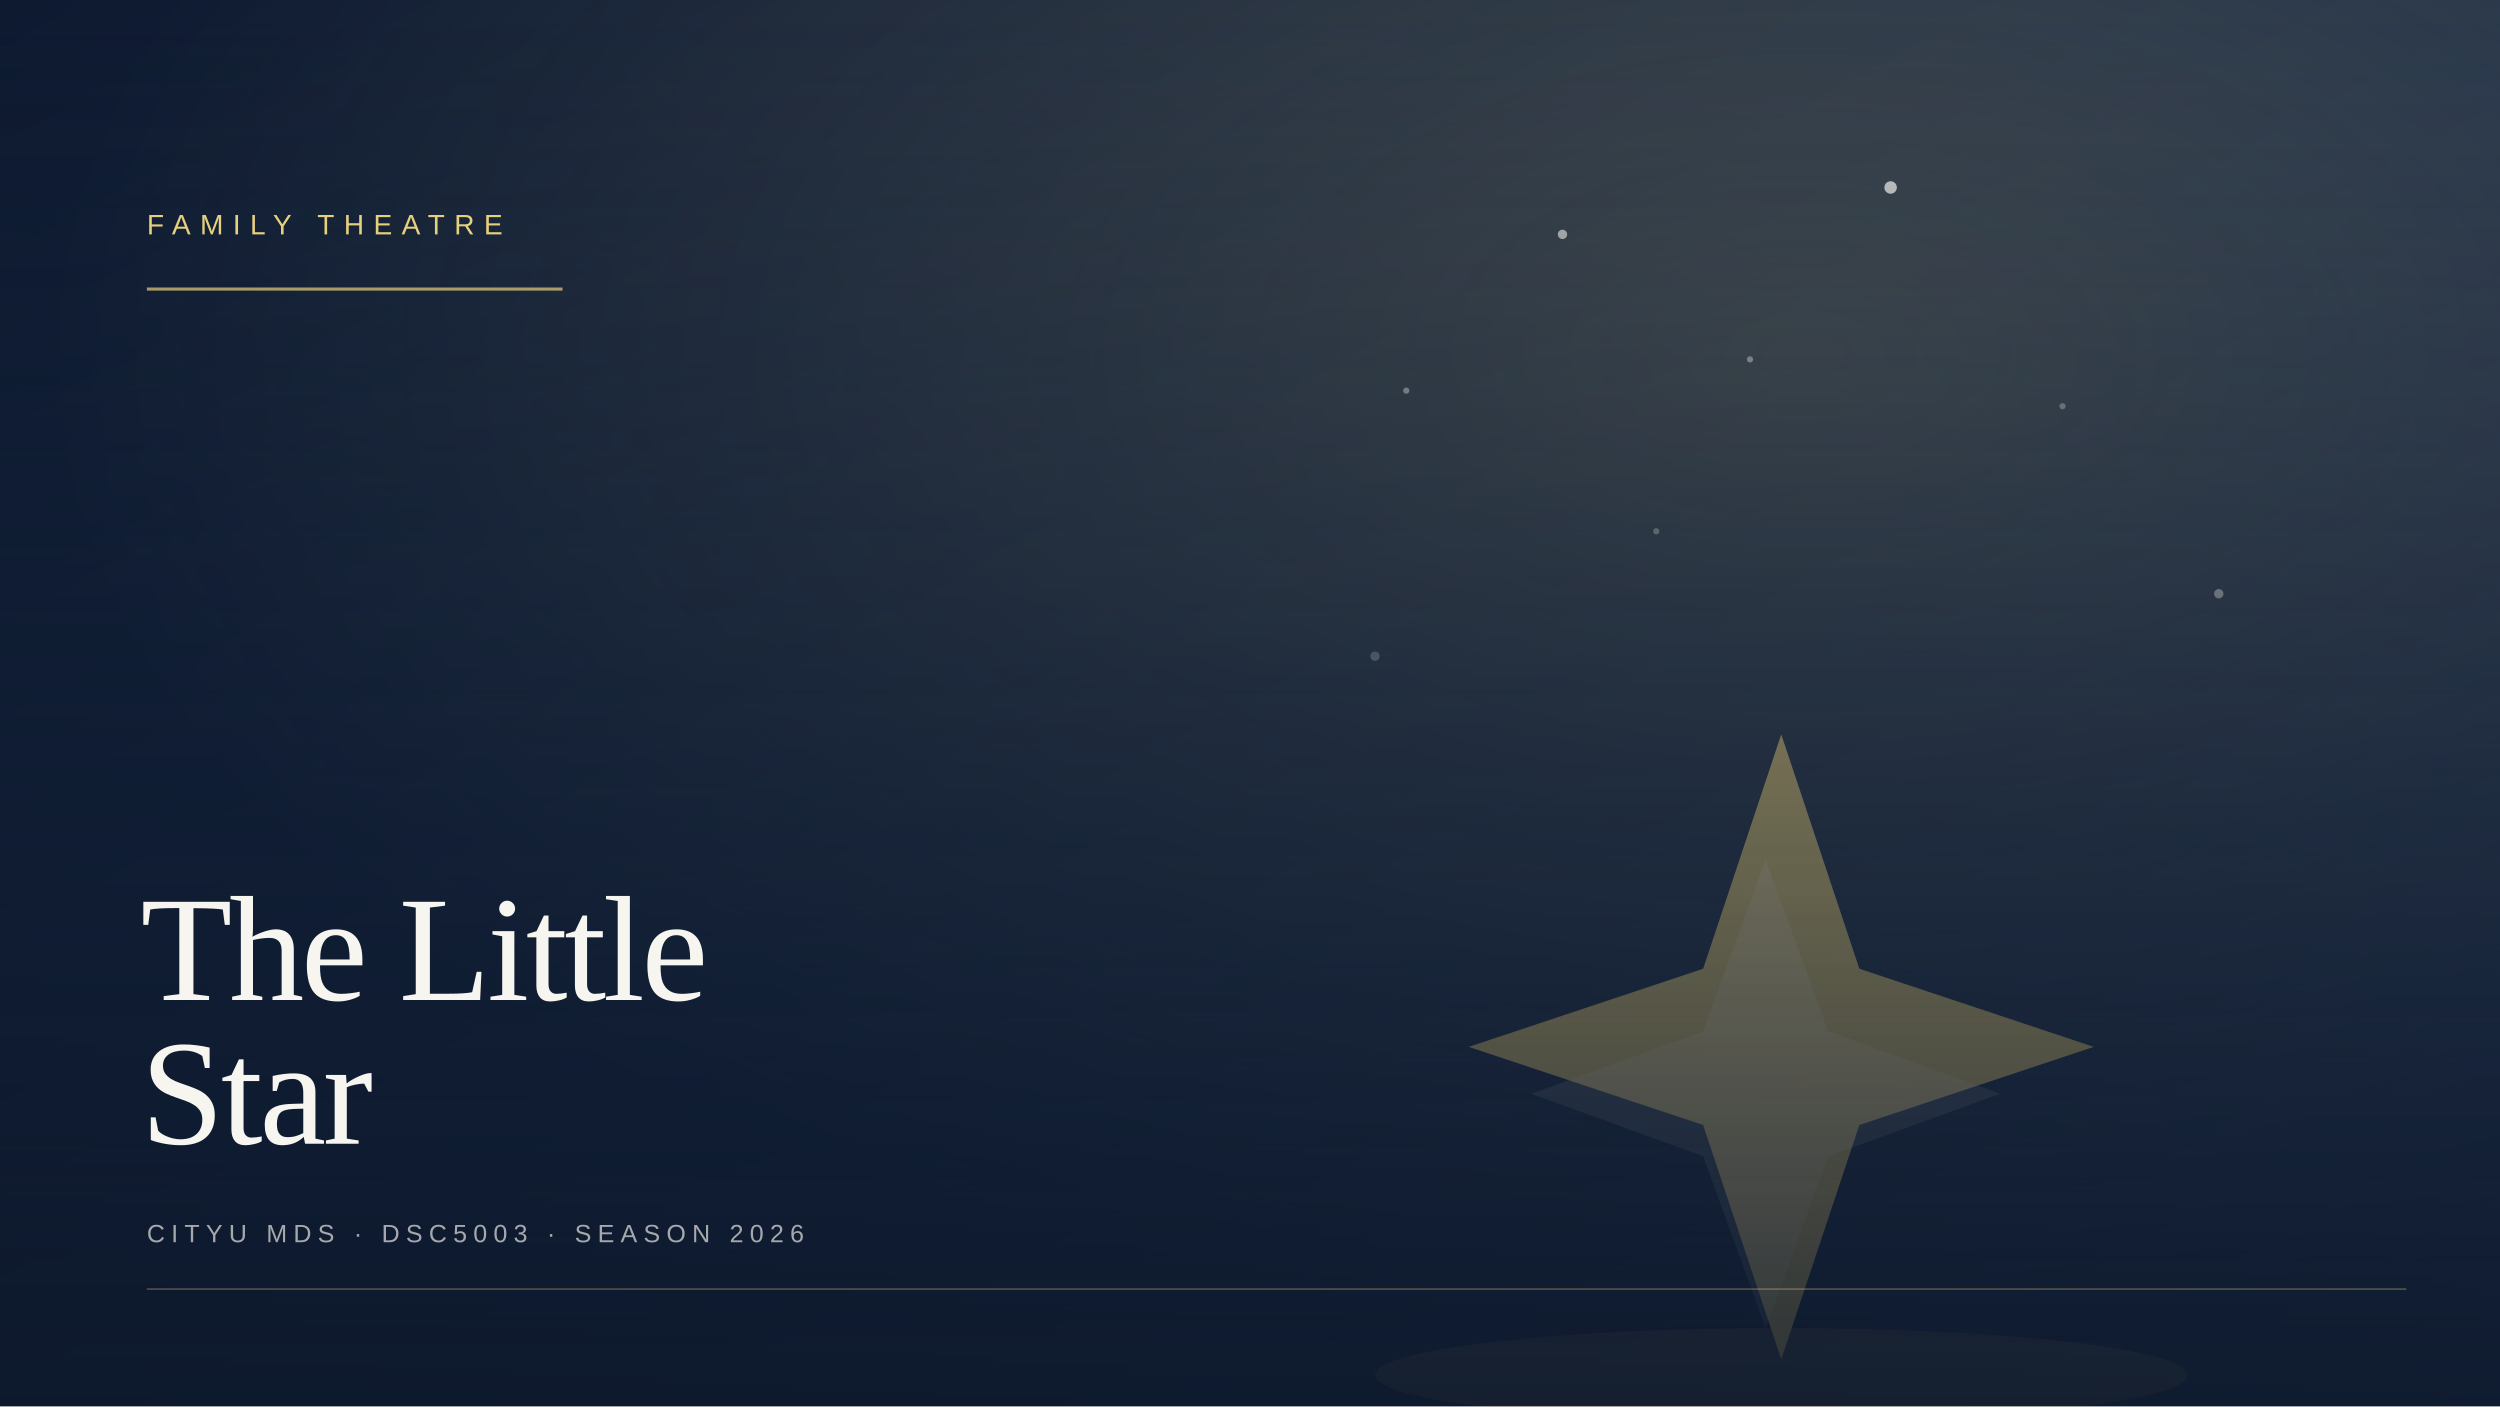
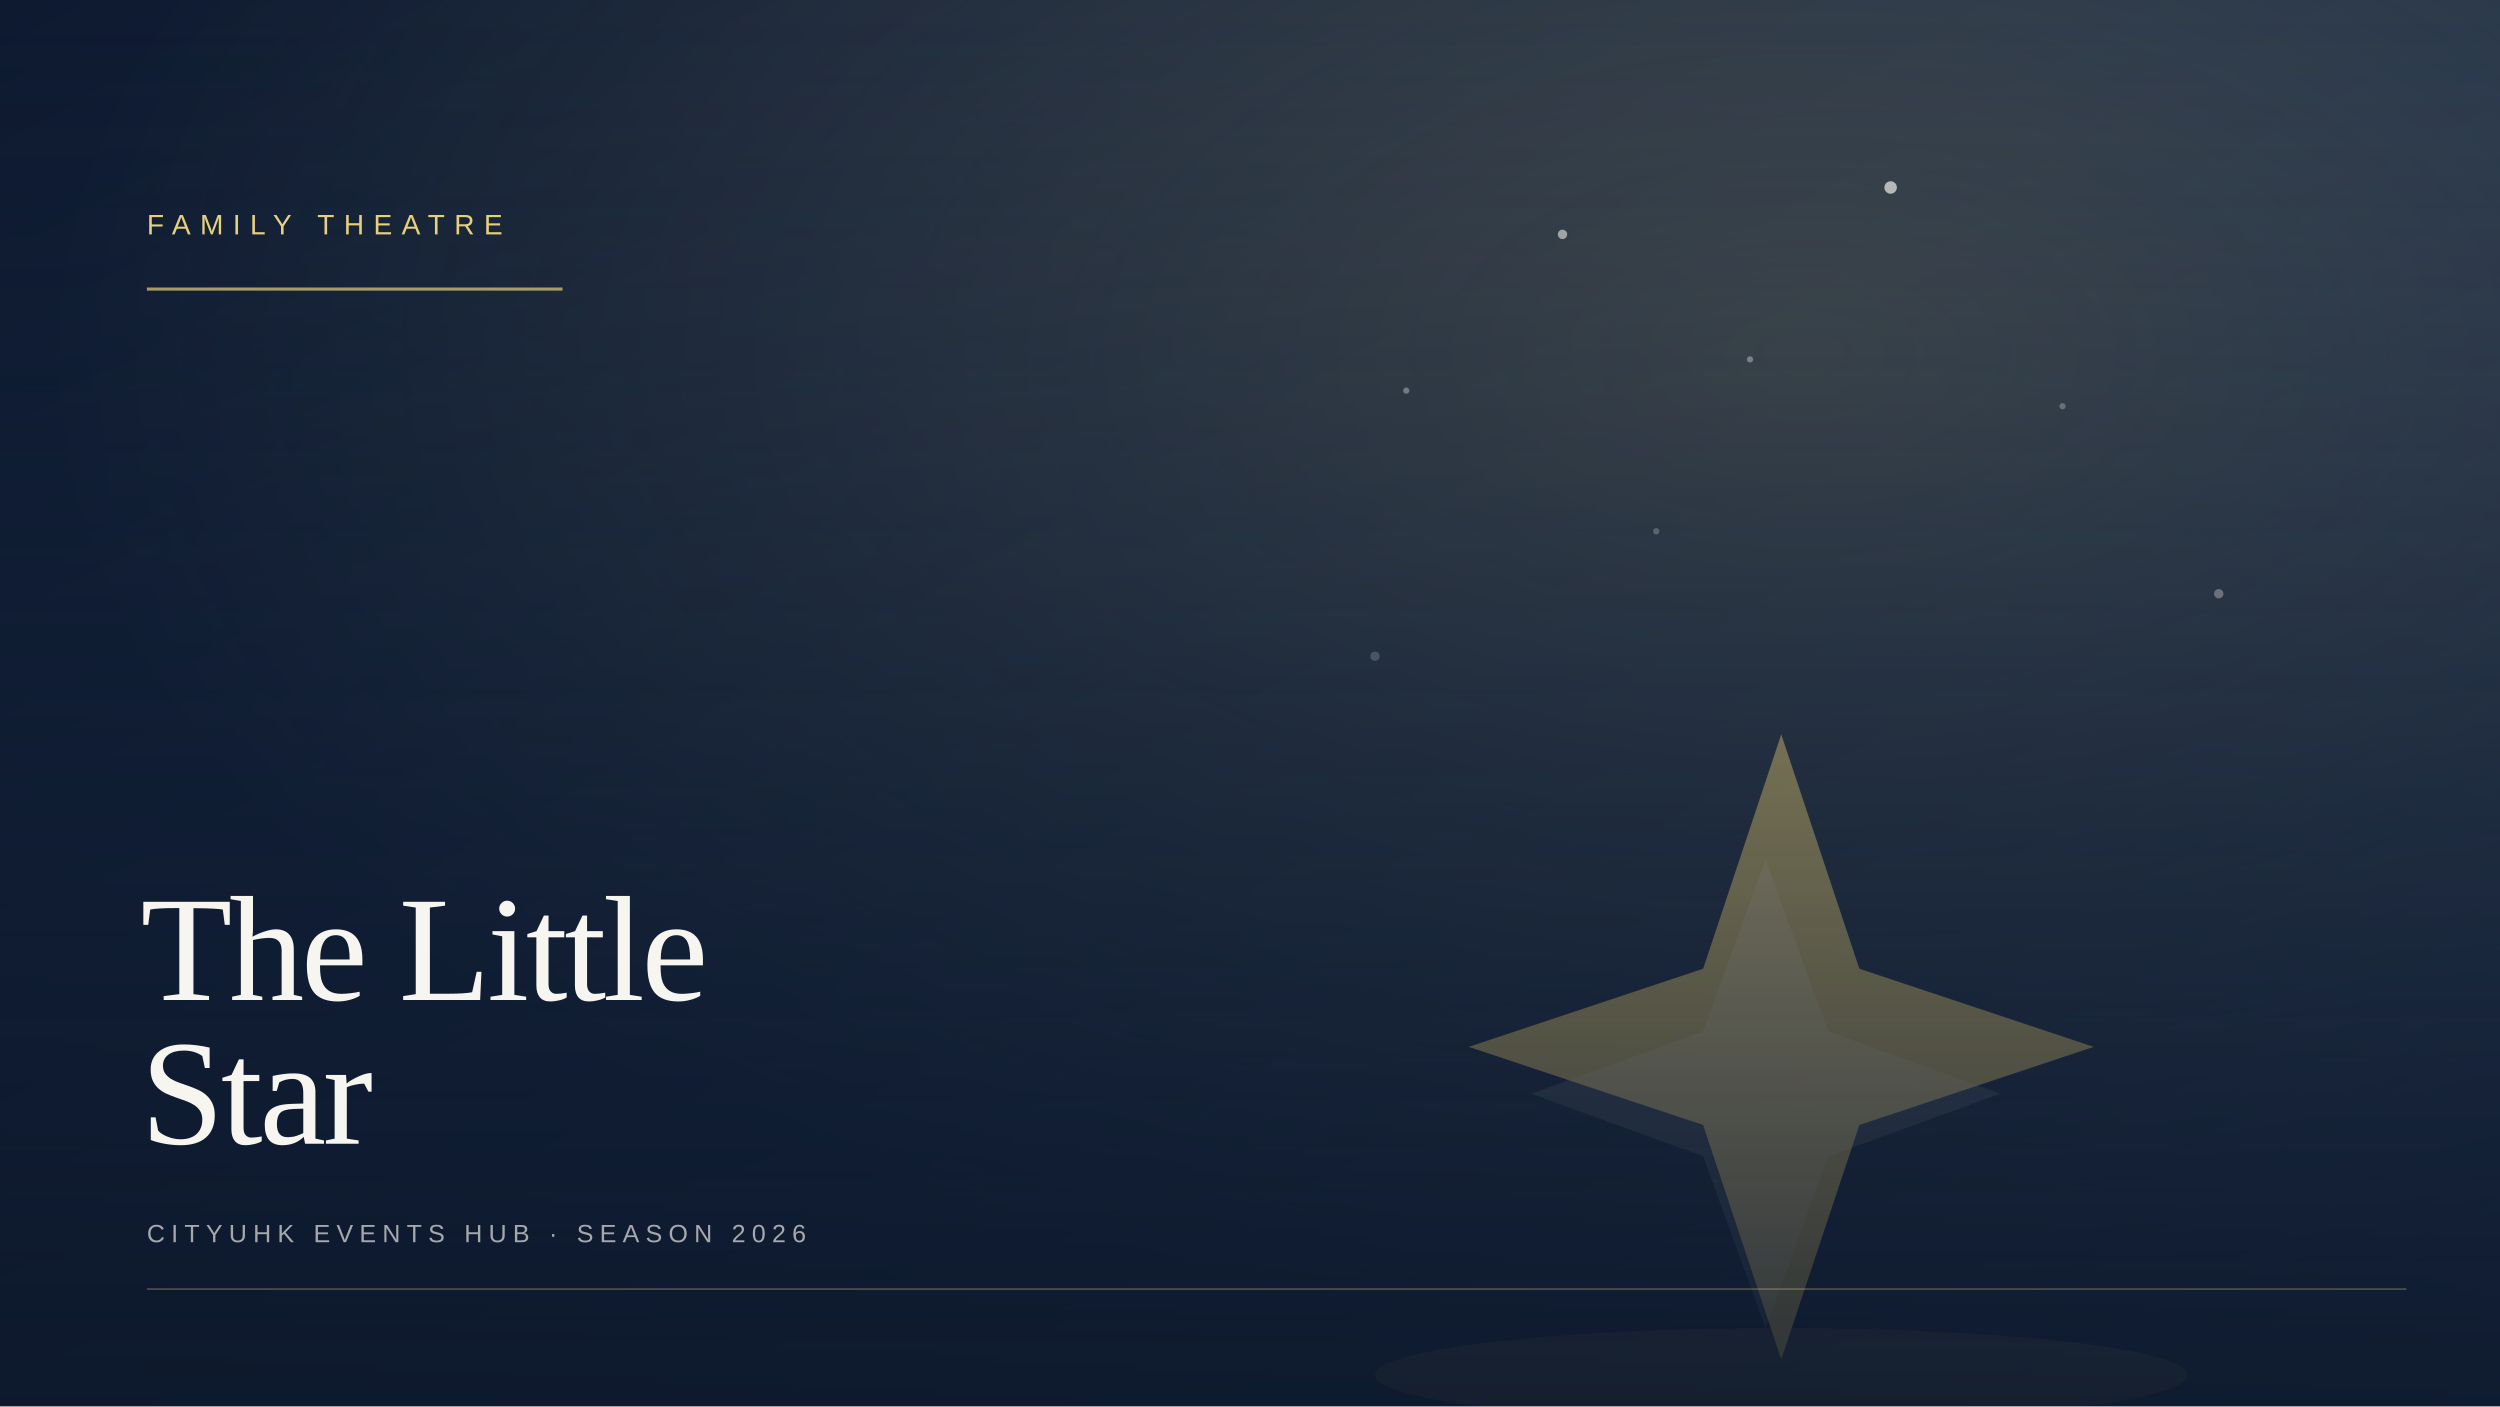
<svg xmlns="http://www.w3.org/2000/svg" width="1600" height="900" viewBox="0 0 1600 900" role="img" aria-label="The Little Star">
  <defs>
    <linearGradient id="bg" x1="0" y1="0" x2="1" y2="1">
      <stop offset="0" stop-color="#0E1A30" />
      <stop offset=".55" stop-color="#172A49" />
      <stop offset="1" stop-color="#24395C" />
    </linearGradient>
    <radialGradient id="glow" cx=".72" cy=".25" r=".7">
      <stop offset="0" stop-color="#E6CF7E" stop-opacity=".22" />
      <stop offset="1" stop-color="#E6CF7E" stop-opacity="0" />
    </radialGradient>
    <linearGradient id="fade" x1="0" y1="0" x2="0" y2="1">
      <stop offset="0" stop-color="#0B1526" stop-opacity="0" />
      <stop offset="1" stop-color="#0B1526" stop-opacity=".82" />
    </linearGradient>
  </defs>
  <rect width="1600" height="900" fill="url(#bg)" />
  <rect width="1600" height="900" fill="url(#glow)" />
  <g opacity=".95">
    <path d="M1090 620 L1140 470 L1190 620 L1340 670 L1190 720 L1140 870 L1090 720 L940 670 L1090 620 Z" fill="#E6CF7E" opacity=".85" />
    <path d="M1090 660 L1130 550 L1170 660 L1280 700 L1170 740 L1130 850 L1090 740 L980 700 L1090 660 Z" fill="#F7F5F0" opacity=".18" />
    <circle cx="1000" cy="150" r="3" fill="#F7F5F0" opacity="0.7" />
    <circle cx="1120" cy="230" r="2" fill="#F7F5F0" opacity="0.5" />
    <circle cx="1210" cy="120" r="4" fill="#F7F5F0" opacity="0.8" />
    <circle cx="1320" cy="260" r="2" fill="#F7F5F0" opacity="0.4" />
    <circle cx="900" cy="250" r="2" fill="#F7F5F0" opacity="0.5" />
    <circle cx="1420" cy="380" r="3" fill="#F7F5F0" opacity="0.55" />
    <circle cx="1060" cy="340" r="2" fill="#F7F5F0" opacity="0.4" />
    <circle cx="880" cy="420" r="3" fill="#F7F5F0" opacity="0.35" />
    <ellipse cx="1140" cy="880" rx="260" ry="30" fill="#E6CF7E" opacity=".18" />
  </g>
  <rect width="1600" height="900" fill="url(#fade)" />
  <g font-family="Georgia, 'Times New Roman', serif" fill="#F7F5F0">
    <text x="90" y="640" font-size="96" letter-spacing="-2">
      <tspan x="90" dy="0">The Little</tspan>
      <tspan x="90" dy="92">Star</tspan>
    </text>
  </g>
  <g font-family="'Segoe UI', Arial, sans-serif" fill="#E6CF7E">
    <text x="94" y="150" font-size="18" letter-spacing="6">FAMILY THEATRE</text>
-     <text x="94" y="795" font-size="16" letter-spacing="4" fill="#F7F5F0" opacity=".65">CITYU MDS · DSC5003 · SEASON 2026</text>
+     <text x="94" y="795" font-size="16" letter-spacing="4" fill="#F7F5F0" opacity=".65">CITYUHK EVENTS HUB · SEASON 2026</text>
  </g>
  <g stroke="#E6CF7E" fill="none">
    <path d="M94 185 L360 185" stroke-width="2" opacity=".7" />
    <path d="M94 825 L1540 825" stroke-width="1" opacity=".32" />
  </g>
</svg>
